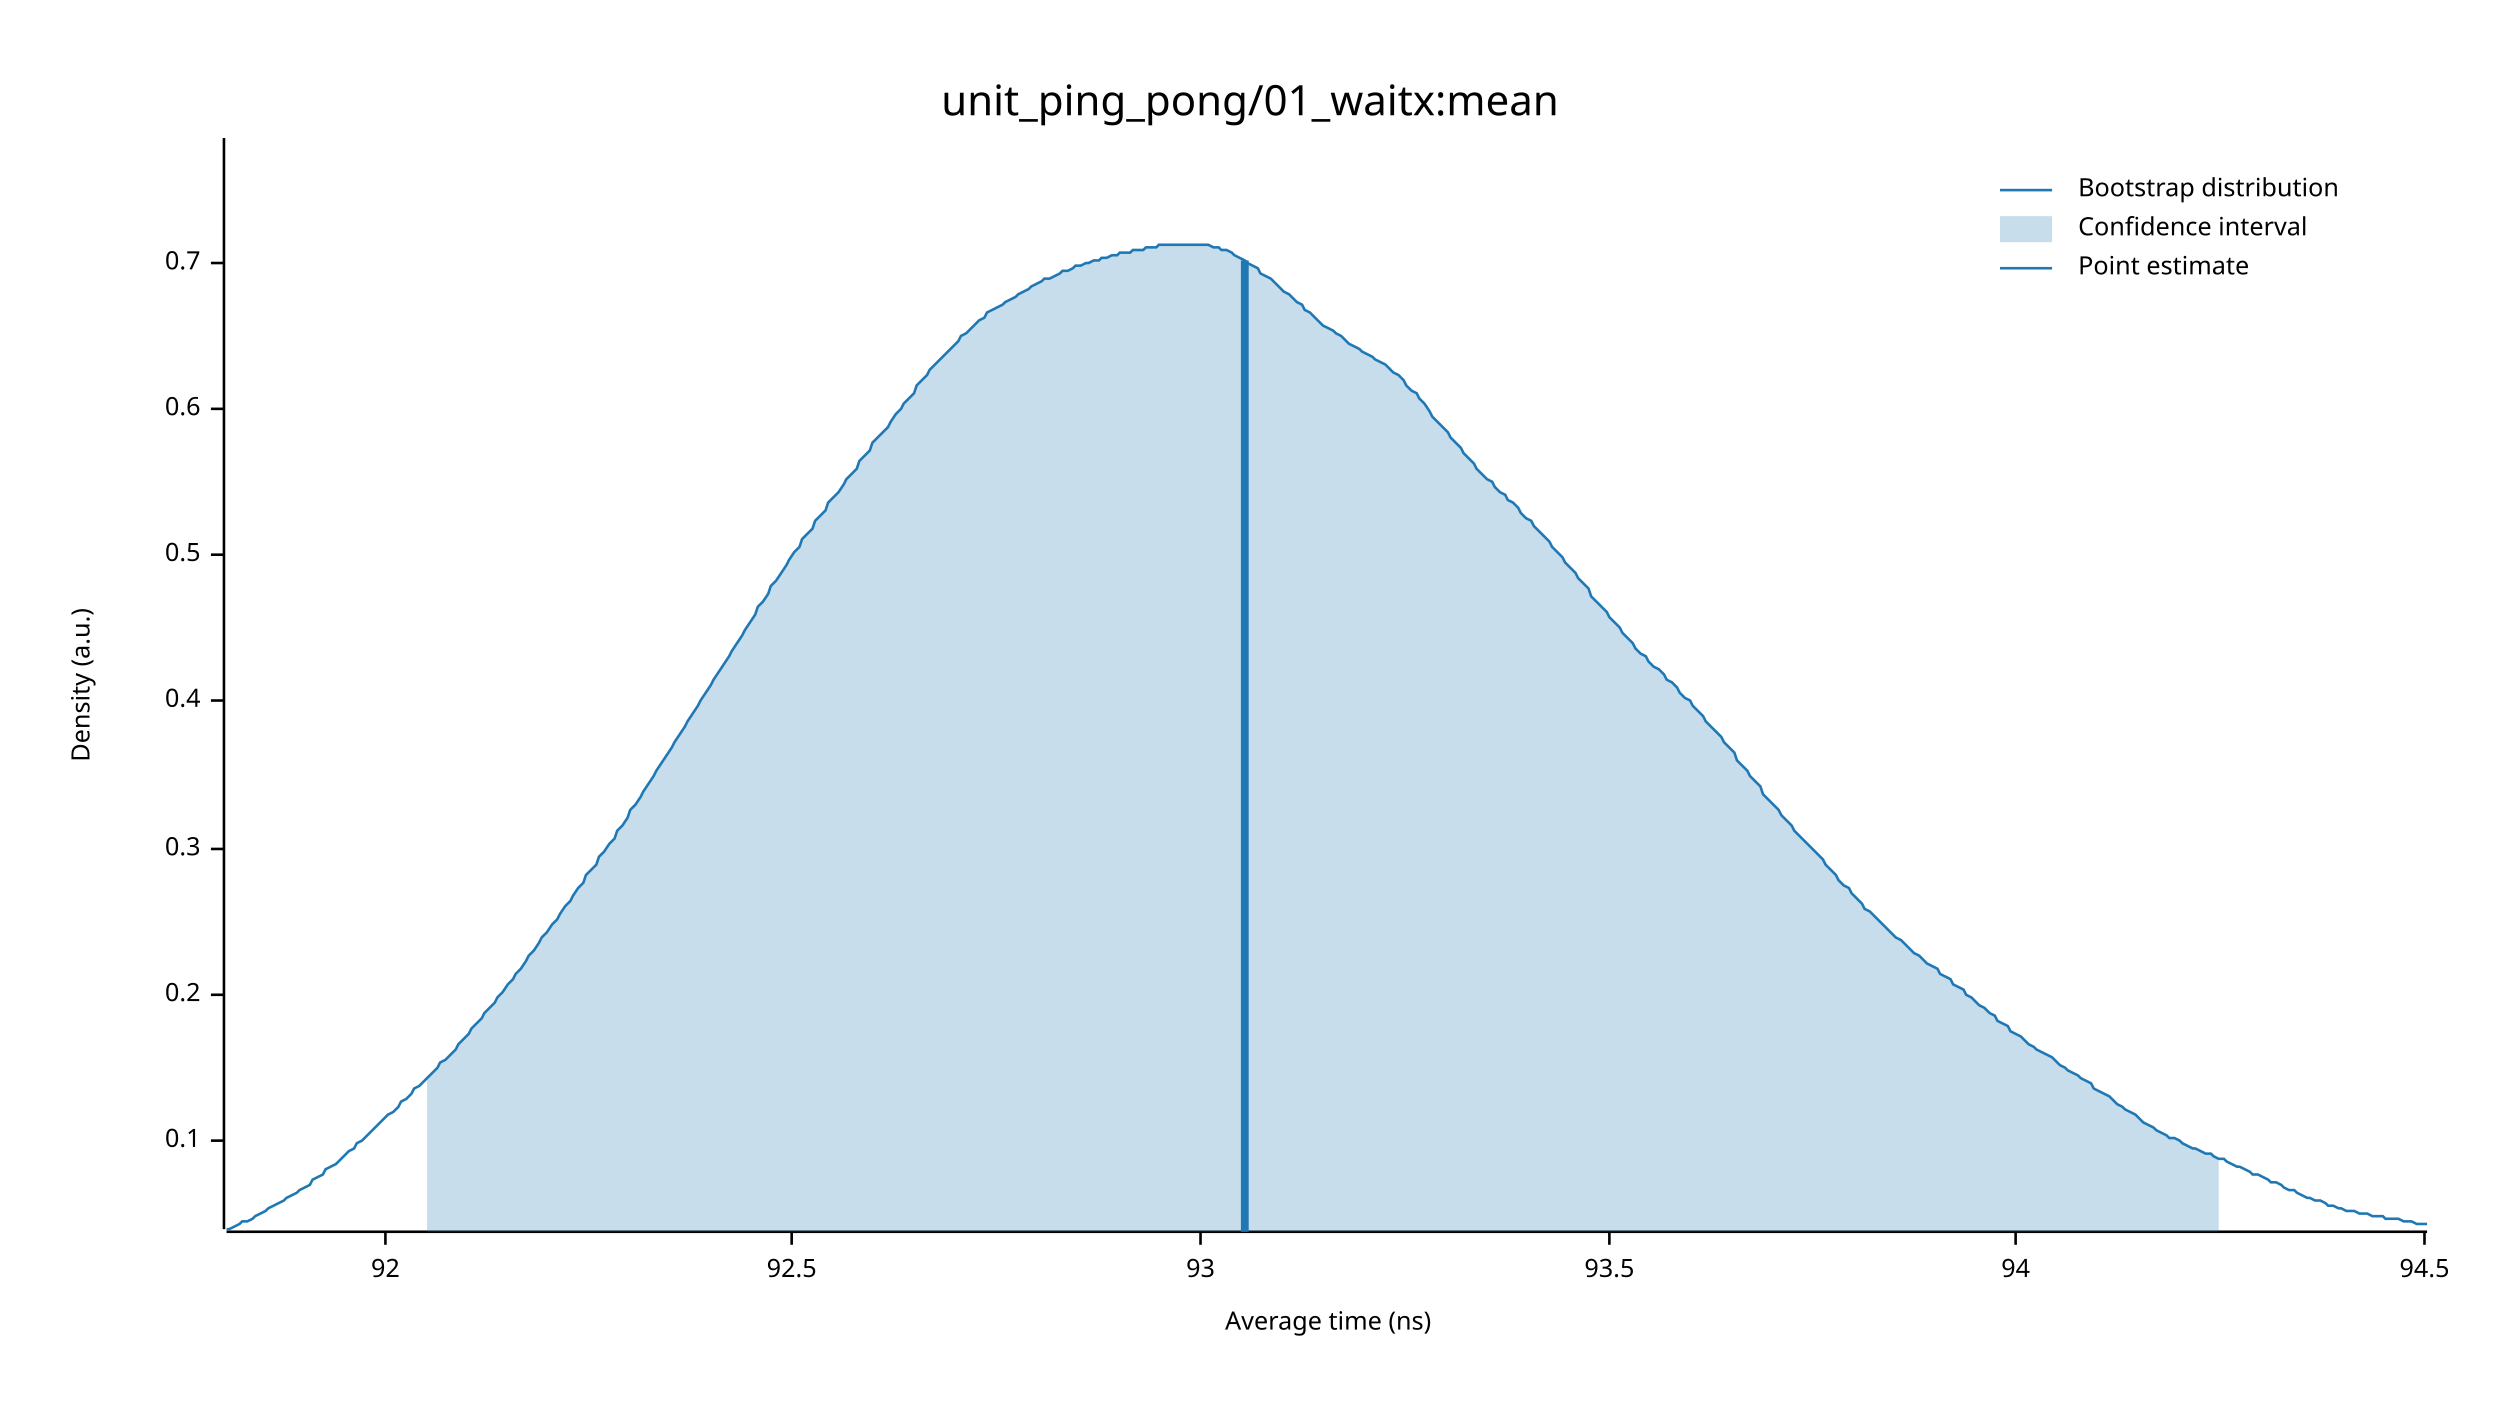
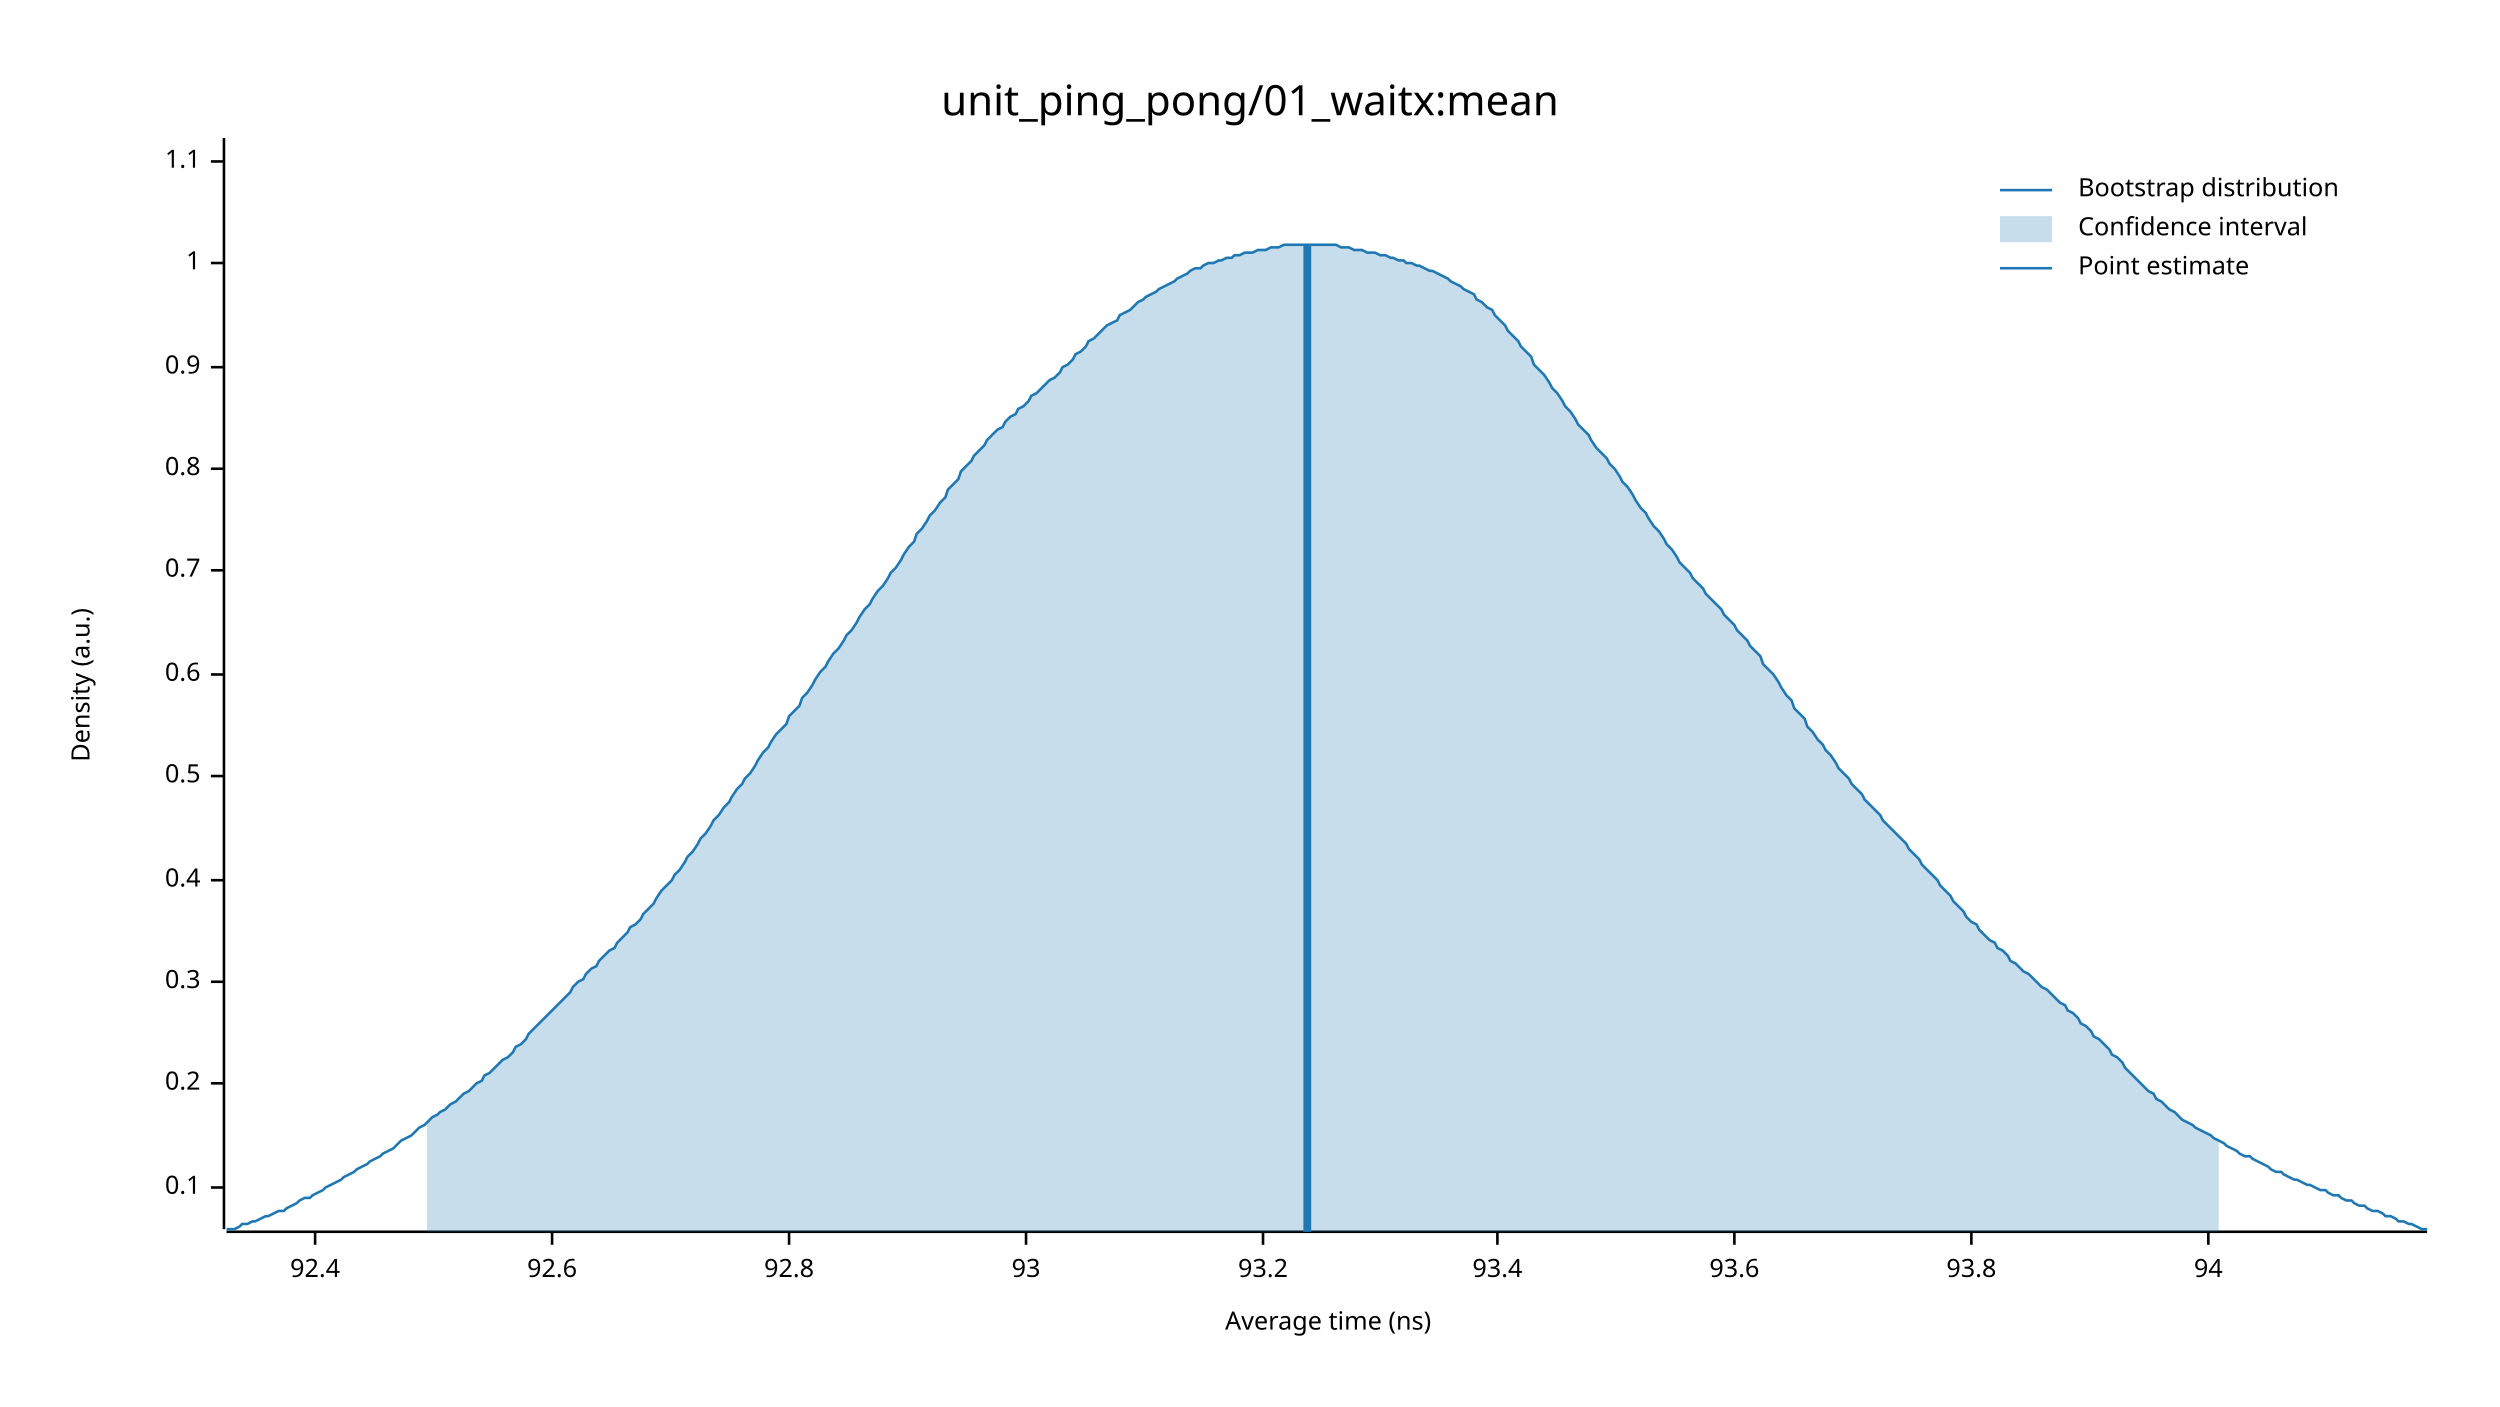
<svg xmlns="http://www.w3.org/2000/svg" width="960" height="540" viewBox="0 0 960 540">
  <text x="480" y="32" dy="0.76em" text-anchor="middle" font-family="sans-serif" font-size="16.129" opacity="1" fill="#000000">
unit_ping_pong/01_waitx:mean
</text>
  <text x="27" y="263" dy="0.76em" text-anchor="middle" font-family="sans-serif" font-size="9.677" opacity="1" fill="#000000" transform="rotate(270, 27, 263)">
Density (a.u.)
</text>
  <text x="510" y="513" dy="-0.5ex" text-anchor="middle" font-family="sans-serif" font-size="9.677" opacity="1" fill="#000000">
Average time (ns)
</text>
  <polyline fill="none" opacity="1" stroke="#000000" stroke-width="1" points="86,53 86,472 " />
-   <text x="77" y="438" dy="0.5ex" text-anchor="end" font-family="sans-serif" font-size="9.677" opacity="1" fill="#000000">
+   <text x="77" y="456" dy="0.5ex" text-anchor="end" font-family="sans-serif" font-size="9.677" opacity="1" fill="#000000">
0.1
</text>
-   <polyline fill="none" opacity="1" stroke="#000000" stroke-width="1" points="81,438 86,438 " />
-   <text x="77" y="382" dy="0.5ex" text-anchor="end" font-family="sans-serif" font-size="9.677" opacity="1" fill="#000000">
+   <polyline fill="none" opacity="1" stroke="#000000" stroke-width="1" points="81,456 86,456 " />
+   <text x="77" y="416" dy="0.5ex" text-anchor="end" font-family="sans-serif" font-size="9.677" opacity="1" fill="#000000">
0.2
</text>
-   <polyline fill="none" opacity="1" stroke="#000000" stroke-width="1" points="81,382 86,382 " />
-   <text x="77" y="326" dy="0.5ex" text-anchor="end" font-family="sans-serif" font-size="9.677" opacity="1" fill="#000000">
+   <polyline fill="none" opacity="1" stroke="#000000" stroke-width="1" points="81,416 86,416 " />
+   <text x="77" y="377" dy="0.5ex" text-anchor="end" font-family="sans-serif" font-size="9.677" opacity="1" fill="#000000">
0.3
</text>
-   <polyline fill="none" opacity="1" stroke="#000000" stroke-width="1" points="81,326 86,326 " />
-   <text x="77" y="269" dy="0.5ex" text-anchor="end" font-family="sans-serif" font-size="9.677" opacity="1" fill="#000000">
+   <polyline fill="none" opacity="1" stroke="#000000" stroke-width="1" points="81,377 86,377 " />
+   <text x="77" y="338" dy="0.5ex" text-anchor="end" font-family="sans-serif" font-size="9.677" opacity="1" fill="#000000">
0.4
</text>
-   <polyline fill="none" opacity="1" stroke="#000000" stroke-width="1" points="81,269 86,269 " />
-   <text x="77" y="213" dy="0.5ex" text-anchor="end" font-family="sans-serif" font-size="9.677" opacity="1" fill="#000000">
+   <polyline fill="none" opacity="1" stroke="#000000" stroke-width="1" points="81,338 86,338 " />
+   <text x="77" y="298" dy="0.5ex" text-anchor="end" font-family="sans-serif" font-size="9.677" opacity="1" fill="#000000">
0.5
</text>
-   <polyline fill="none" opacity="1" stroke="#000000" stroke-width="1" points="81,213 86,213 " />
-   <text x="77" y="157" dy="0.5ex" text-anchor="end" font-family="sans-serif" font-size="9.677" opacity="1" fill="#000000">
+   <polyline fill="none" opacity="1" stroke="#000000" stroke-width="1" points="81,298 86,298 " />
+   <text x="77" y="259" dy="0.5ex" text-anchor="end" font-family="sans-serif" font-size="9.677" opacity="1" fill="#000000">
0.6
</text>
-   <polyline fill="none" opacity="1" stroke="#000000" stroke-width="1" points="81,157 86,157 " />
-   <text x="77" y="101" dy="0.5ex" text-anchor="end" font-family="sans-serif" font-size="9.677" opacity="1" fill="#000000">
+   <polyline fill="none" opacity="1" stroke="#000000" stroke-width="1" points="81,259 86,259 " />
+   <text x="77" y="219" dy="0.5ex" text-anchor="end" font-family="sans-serif" font-size="9.677" opacity="1" fill="#000000">
0.7
</text>
+   <polyline fill="none" opacity="1" stroke="#000000" stroke-width="1" points="81,219 86,219 " />
+   <text x="77" y="180" dy="0.5ex" text-anchor="end" font-family="sans-serif" font-size="9.677" opacity="1" fill="#000000">
+ 0.8
+ </text>
+   <polyline fill="none" opacity="1" stroke="#000000" stroke-width="1" points="81,180 86,180 " />
+   <text x="77" y="141" dy="0.5ex" text-anchor="end" font-family="sans-serif" font-size="9.677" opacity="1" fill="#000000">
+ 0.9
+ </text>
+   <polyline fill="none" opacity="1" stroke="#000000" stroke-width="1" points="81,141 86,141 " />
+   <text x="77" y="101" dy="0.5ex" text-anchor="end" font-family="sans-serif" font-size="9.677" opacity="1" fill="#000000">
+ 1
+ </text>
  <polyline fill="none" opacity="1" stroke="#000000" stroke-width="1" points="81,101 86,101 " />
+   <text x="77" y="62" dy="0.5ex" text-anchor="end" font-family="sans-serif" font-size="9.677" opacity="1" fill="#000000">
+ 1.1
+ </text>
+   <polyline fill="none" opacity="1" stroke="#000000" stroke-width="1" points="81,62 86,62 " />
  <polyline fill="none" opacity="1" stroke="#000000" stroke-width="1" points="87,473 932,473 " />
-   <text x="148" y="483" dy="0.76em" text-anchor="middle" font-family="sans-serif" font-size="9.677" opacity="1" fill="#000000">
- 92
+   <text x="121" y="483" dy="0.76em" text-anchor="middle" font-family="sans-serif" font-size="9.677" opacity="1" fill="#000000">
+ 92.4
</text>
-   <polyline fill="none" opacity="1" stroke="#000000" stroke-width="1" points="148,473 148,478 " />
-   <text x="304" y="483" dy="0.76em" text-anchor="middle" font-family="sans-serif" font-size="9.677" opacity="1" fill="#000000">
- 92.5
+   <polyline fill="none" opacity="1" stroke="#000000" stroke-width="1" points="121,473 121,478 " />
+   <text x="212" y="483" dy="0.76em" text-anchor="middle" font-family="sans-serif" font-size="9.677" opacity="1" fill="#000000">
+ 92.6
</text>
-   <polyline fill="none" opacity="1" stroke="#000000" stroke-width="1" points="304,473 304,478 " />
-   <text x="461" y="483" dy="0.76em" text-anchor="middle" font-family="sans-serif" font-size="9.677" opacity="1" fill="#000000">
+   <polyline fill="none" opacity="1" stroke="#000000" stroke-width="1" points="212,473 212,478 " />
+   <text x="303" y="483" dy="0.76em" text-anchor="middle" font-family="sans-serif" font-size="9.677" opacity="1" fill="#000000">
+ 92.8
+ </text>
+   <polyline fill="none" opacity="1" stroke="#000000" stroke-width="1" points="303,473 303,478 " />
+   <text x="394" y="483" dy="0.76em" text-anchor="middle" font-family="sans-serif" font-size="9.677" opacity="1" fill="#000000">
93
</text>
-   <polyline fill="none" opacity="1" stroke="#000000" stroke-width="1" points="461,473 461,478 " />
-   <text x="618" y="483" dy="0.76em" text-anchor="middle" font-family="sans-serif" font-size="9.677" opacity="1" fill="#000000">
- 93.5
+   <polyline fill="none" opacity="1" stroke="#000000" stroke-width="1" points="394,473 394,478 " />
+   <text x="485" y="483" dy="0.76em" text-anchor="middle" font-family="sans-serif" font-size="9.677" opacity="1" fill="#000000">
+ 93.2
</text>
-   <polyline fill="none" opacity="1" stroke="#000000" stroke-width="1" points="618,473 618,478 " />
-   <text x="774" y="483" dy="0.76em" text-anchor="middle" font-family="sans-serif" font-size="9.677" opacity="1" fill="#000000">
+   <polyline fill="none" opacity="1" stroke="#000000" stroke-width="1" points="485,473 485,478 " />
+   <text x="575" y="483" dy="0.76em" text-anchor="middle" font-family="sans-serif" font-size="9.677" opacity="1" fill="#000000">
+ 93.4
+ </text>
+   <polyline fill="none" opacity="1" stroke="#000000" stroke-width="1" points="575,473 575,478 " />
+   <text x="666" y="483" dy="0.76em" text-anchor="middle" font-family="sans-serif" font-size="9.677" opacity="1" fill="#000000">
+ 93.6
+ </text>
+   <polyline fill="none" opacity="1" stroke="#000000" stroke-width="1" points="666,473 666,478 " />
+   <text x="757" y="483" dy="0.76em" text-anchor="middle" font-family="sans-serif" font-size="9.677" opacity="1" fill="#000000">
+ 93.8
+ </text>
+   <polyline fill="none" opacity="1" stroke="#000000" stroke-width="1" points="757,473 757,478 " />
+   <text x="848" y="483" dy="0.76em" text-anchor="middle" font-family="sans-serif" font-size="9.677" opacity="1" fill="#000000">
94
</text>
-   <polyline fill="none" opacity="1" stroke="#000000" stroke-width="1" points="774,473 774,478 " />
-   <text x="931" y="483" dy="0.76em" text-anchor="middle" font-family="sans-serif" font-size="9.677" opacity="1" fill="#000000">
- 94.5
- </text>
-   <polyline fill="none" opacity="1" stroke="#000000" stroke-width="1" points="931,473 931,478 " />
-   <polyline fill="none" opacity="1" stroke="#1F78B4" stroke-width="1" points="87,472 88,472 90,471 92,470 93,469 95,469 97,468 98,467 100,466 102,465 103,464 105,463 107,462 109,461 110,460 112,459 114,458 115,457 117,456 119,455 120,453 122,452 124,451 125,449 127,448 129,447 131,445 132,444 134,442 136,441 137,439 139,438 141,436 142,435 144,433 146,431 147,430 149,428 151,427 153,425 154,423 156,422 158,420 159,418 161,417 163,415 164,414 166,412 168,410 169,408 171,407 173,405 175,403 176,401 178,399 180,397 181,395 183,393 185,391 186,389 188,387 190,385 191,383 193,381 195,378 197,376 198,374 200,372 202,369 203,367 205,365 207,362 208,360 210,358 212,355 214,353 215,351 217,348 219,346 220,344 222,341 224,339 225,336 227,334 229,332 230,329 232,327 234,324 236,322 237,319 239,317 241,314 242,311 244,309 246,306 247,304 249,301 251,298 252,296 254,293 256,290 258,287 259,285 261,282 263,279 264,277 266,274 268,271 269,269 271,266 273,263 274,261 276,258 278,255 280,252 281,250 283,247 285,244 286,242 288,239 290,236 291,233 293,231 295,228 296,225 298,223 300,220 302,217 303,215 305,212 307,210 308,207 310,205 312,203 313,200 315,198 317,196 318,193 320,191 322,189 324,186 325,184 327,182 329,180 330,177 332,175 334,173 335,170 337,168 339,166 341,164 342,162 344,159 346,157 347,155 349,153 351,151 352,148 354,146 356,144 357,142 359,140 361,138 363,136 364,135 366,133 368,131 369,129 371,128 373,126 374,125 376,123 378,122 379,120 381,119 383,118 385,117 386,116 388,115 390,114 391,113 393,112 395,111 396,110 398,109 400,108 401,107 403,107 405,106 407,105 408,104 410,104 412,103 413,102 415,102 417,101 418,101 420,100 422,100 423,99 425,99 427,98 429,98 430,97 432,97 434,97 435,96 437,96 439,96 440,95 442,95 444,95 445,94 447,94 449,94 451,94 452,94 454,94 456,94 457,94 459,94 461,94 462,94 464,94 466,95 468,95 469,96 471,96 473,97 474,98 476,99 478,100 479,101 481,102 483,103 484,105 486,106 488,107 490,109 491,110 493,112 495,113 496,114 498,116 500,117 501,119 503,120 505,122 506,123 508,125 510,126 512,127 513,128 515,129 517,131 518,132 520,133 522,134 523,135 525,136 527,137 528,138 530,139 532,140 534,142 535,143 537,144 539,146 540,148 542,150 544,151 545,153 547,155 549,158 550,160 552,162 554,164 556,166 557,168 559,170 561,172 562,174 564,176 566,178 567,180 569,182 571,184 573,185 574,187 576,189 578,190 579,192 581,193 583,195 584,197 586,199 588,200 589,202 591,204 593,206 595,208 596,210 598,212 600,214 601,216 603,218 605,220 606,222 608,224 610,226 611,229 613,231 615,233 617,235 618,237 620,239 622,241 623,243 625,245 627,247 628,249 630,251 632,252 633,254 635,256 637,257 639,259 640,261 642,262 644,264 645,266 647,268 649,269 650,271 652,273 654,275 655,277 657,279 659,281 661,283 662,285 664,287 666,289 667,292 669,294 671,296 672,298 674,300 676,302 677,305 679,307 681,309 683,311 684,313 686,315 688,317 689,319 691,321 693,323 694,324 696,326 698,328 700,330 701,332 703,334 705,336 706,338 708,340 710,341 711,343 713,345 715,347 716,349 718,350 720,352 722,354 723,355 725,357 727,359 728,360 730,361 732,363 733,364 735,366 737,367 738,368 740,370 742,371 744,372 745,374 747,375 749,376 750,378 752,379 754,380 755,382 757,383 759,385 760,386 762,387 764,389 766,390 767,392 769,393 771,394 772,396 774,397 776,398 777,399 779,401 781,402 782,403 784,404 786,405 788,406 789,407 791,409 793,410 794,411 796,412 798,413 799,414 801,415 803,416 804,418 806,419 808,420 810,421 811,422 813,424 815,425 816,426 818,427 820,428 821,429 823,431 825,432 827,433 828,434 830,435 832,436 833,437 835,437 837,438 838,439 840,440 842,441 843,441 845,442 847,443 849,443 850,444 852,445 854,445 855,446 857,447 859,448 860,448 862,449 864,450 865,451 867,451 869,452 871,453 872,454 874,454 876,455 877,456 879,457 881,457 882,458 884,459 886,460 887,460 889,461 891,461 893,462 894,463 896,463 898,464 899,464 901,465 903,465 904,465 906,466 908,466 909,466 911,467 913,467 915,467 916,468 918,468 920,468 921,468 923,469 925,469 926,469 928,470 930,470 932,470 " />
-   <polygon opacity="0.25" fill="#1F78B4" points="164,414 166,412 168,410 169,408 171,407 173,405 175,403 176,401 178,399 180,397 181,395 183,393 185,391 186,389 188,387 190,385 191,383 193,381 195,378 197,376 198,374 200,372 202,369 203,367 205,365 207,362 208,360 210,358 212,355 214,353 215,351 217,348 219,346 220,344 222,341 224,339 225,336 227,334 229,332 230,329 232,327 234,324 236,322 237,319 239,317 241,314 242,311 244,309 246,306 247,304 249,301 251,298 252,296 254,293 256,290 258,287 259,285 261,282 263,279 264,277 266,274 268,271 269,269 271,266 273,263 274,261 276,258 278,255 280,252 281,250 283,247 285,244 286,242 288,239 290,236 291,233 293,231 295,228 296,225 298,223 300,220 302,217 303,215 305,212 307,210 308,207 310,205 312,203 313,200 315,198 317,196 318,193 320,191 322,189 324,186 325,184 327,182 329,180 330,177 332,175 334,173 335,170 337,168 339,166 341,164 342,162 344,159 346,157 347,155 349,153 351,151 352,148 354,146 356,144 357,142 359,140 361,138 363,136 364,135 366,133 368,131 369,129 371,128 373,126 374,125 376,123 378,122 379,120 381,119 383,118 385,117 386,116 388,115 390,114 391,113 393,112 395,111 396,110 398,109 400,108 401,107 403,107 405,106 407,105 408,104 410,104 412,103 413,102 415,102 417,101 418,101 420,100 422,100 423,99 425,99 427,98 429,98 430,97 432,97 434,97 435,96 437,96 439,96 440,95 442,95 444,95 445,94 447,94 449,94 451,94 452,94 454,94 456,94 457,94 459,94 461,94 462,94 464,94 466,95 468,95 469,96 471,96 473,97 474,98 476,99 478,100 479,101 481,102 483,103 484,105 486,106 488,107 490,109 491,110 493,112 495,113 496,114 498,116 500,117 501,119 503,120 505,122 506,123 508,125 510,126 512,127 513,128 515,129 517,131 518,132 520,133 522,134 523,135 525,136 527,137 528,138 530,139 532,140 534,142 535,143 537,144 539,146 540,148 542,150 544,151 545,153 547,155 549,158 550,160 552,162 554,164 556,166 557,168 559,170 561,172 562,174 564,176 566,178 567,180 569,182 571,184 573,185 574,187 576,189 578,190 579,192 581,193 583,195 584,197 586,199 588,200 589,202 591,204 593,206 595,208 596,210 598,212 600,214 601,216 603,218 605,220 606,222 608,224 610,226 611,229 613,231 615,233 617,235 618,237 620,239 622,241 623,243 625,245 627,247 628,249 630,251 632,252 633,254 635,256 637,257 639,259 640,261 642,262 644,264 645,266 647,268 649,269 650,271 652,273 654,275 655,277 657,279 659,281 661,283 662,285 664,287 666,289 667,292 669,294 671,296 672,298 674,300 676,302 677,305 679,307 681,309 683,311 684,313 686,315 688,317 689,319 691,321 693,323 694,324 696,326 698,328 700,330 701,332 703,334 705,336 706,338 708,340 710,341 711,343 713,345 715,347 716,349 718,350 720,352 722,354 723,355 725,357 727,359 728,360 730,361 732,363 733,364 735,366 737,367 738,368 740,370 742,371 744,372 745,374 747,375 749,376 750,378 752,379 754,380 755,382 757,383 759,385 760,386 762,387 764,389 766,390 767,392 769,393 771,394 772,396 774,397 776,398 777,399 779,401 781,402 782,403 784,404 786,405 788,406 789,407 791,409 793,410 794,411 796,412 798,413 799,414 801,415 803,416 804,418 806,419 808,420 810,421 811,422 813,424 815,425 816,426 818,427 820,428 821,429 823,431 825,432 827,433 828,434 830,435 832,436 833,437 835,437 837,438 838,439 840,440 842,441 843,441 845,442 847,443 849,443 850,444 852,445 852,473 164,473 " />
-   <polyline fill="none" opacity="1" stroke="#1F78B4" stroke-width="3" points="478,473 478,100 " />
+   <polyline fill="none" opacity="1" stroke="#000000" stroke-width="1" points="848,473 848,478 " />
+   <polyline fill="none" opacity="1" stroke="#1F78B4" stroke-width="1" points="87,472 88,472 90,472 92,471 93,470 95,470 97,469 98,469 100,468 102,467 103,467 105,466 107,465 109,465 110,464 112,463 114,462 115,461 117,460 119,460 120,459 122,458 124,457 125,456 127,455 129,454 131,453 132,452 134,451 136,450 137,449 139,448 141,447 142,446 144,445 146,444 147,443 149,442 151,441 153,439 154,438 156,437 158,436 159,435 161,433 163,432 164,431 166,429 168,428 169,427 171,426 173,424 175,423 176,422 178,420 180,419 181,418 183,416 185,415 186,413 188,412 190,410 191,409 193,407 195,406 197,404 198,402 200,401 202,399 203,397 205,395 207,393 208,392 210,390 212,388 214,386 215,385 217,383 219,381 220,379 222,377 224,376 225,374 227,372 229,371 230,369 232,367 234,365 236,364 237,362 239,360 241,358 242,356 244,355 246,353 247,351 249,349 251,347 252,345 254,342 256,340 258,338 259,336 261,334 263,331 264,329 266,327 268,324 269,322 271,320 273,317 274,315 276,313 278,310 280,308 281,306 283,303 285,301 286,299 288,297 290,294 291,292 293,289 295,287 296,285 298,282 300,280 302,278 303,275 305,273 307,271 308,268 310,266 312,263 313,261 315,258 317,256 318,254 320,251 322,249 324,246 325,244 327,242 329,239 330,237 332,234 334,232 335,230 337,227 339,225 341,222 342,220 344,218 346,215 347,213 349,210 351,208 352,205 354,203 356,200 357,198 359,196 361,193 363,191 364,188 366,186 368,184 369,181 371,179 373,177 374,175 376,173 378,171 379,169 381,167 383,165 385,164 386,162 388,160 390,159 391,157 393,156 395,154 396,152 398,151 400,149 401,148 403,146 405,145 407,143 408,141 410,140 412,138 413,136 415,135 417,133 418,131 420,130 422,128 423,127 425,125 427,124 429,123 430,121 432,120 434,119 435,118 437,116 439,115 440,114 442,113 444,112 445,111 447,110 449,109 451,108 452,107 454,106 456,105 457,104 459,103 461,103 462,102 464,101 466,101 468,100 469,100 471,99 473,99 474,98 476,98 478,97 479,97 481,97 483,96 484,96 486,96 488,95 490,95 491,95 493,94 495,94 496,94 498,94 500,94 501,94 503,94 505,94 506,94 508,94 510,94 512,94 513,94 515,95 517,95 518,95 520,96 522,96 523,96 525,97 527,97 528,97 530,98 532,98 534,99 535,99 537,100 539,100 540,101 542,101 544,102 545,102 547,103 549,104 550,104 552,105 554,106 556,107 557,108 559,109 561,110 562,111 564,112 566,113 567,115 569,116 571,118 573,119 574,121 576,123 578,125 579,127 581,129 583,131 584,133 586,135 588,137 589,140 591,142 593,144 595,147 596,149 598,151 600,154 601,156 603,158 605,161 606,163 608,165 610,167 611,169 613,172 615,174 617,176 618,178 620,180 622,183 623,185 625,187 627,190 628,192 630,195 632,197 633,199 635,202 637,204 639,207 640,209 642,211 644,214 645,216 647,218 649,220 650,222 652,224 654,226 655,228 657,230 659,232 661,234 662,236 664,238 666,240 667,242 669,244 671,246 672,248 674,250 676,252 677,255 679,257 681,259 683,262 684,264 686,267 688,269 689,272 691,274 693,276 694,279 696,281 698,284 700,286 701,288 703,290 705,293 706,295 708,297 710,299 711,301 713,303 715,305 716,307 718,309 720,311 722,313 723,315 725,317 727,319 728,320 730,322 732,324 733,326 735,328 737,330 738,332 740,334 742,336 744,338 745,340 747,342 749,344 750,346 752,348 754,350 755,352 757,354 759,355 760,357 762,359 764,361 766,362 767,364 769,365 771,367 772,369 774,370 776,372 777,373 779,374 781,376 782,377 784,379 786,380 788,382 789,383 791,385 793,386 794,388 796,389 798,391 799,393 801,394 803,396 804,398 806,399 808,401 810,403 811,405 813,406 815,408 816,410 818,412 820,414 821,415 823,417 825,419 827,420 828,422 830,423 832,425 833,426 835,427 837,429 838,430 840,431 842,432 843,433 845,434 847,435 849,436 850,437 852,438 854,439 855,440 857,441 859,442 860,443 862,444 864,444 865,445 867,446 869,447 871,448 872,449 874,450 876,450 877,451 879,452 881,453 882,453 884,454 886,455 887,455 889,456 891,457 893,457 894,458 896,459 898,459 899,460 901,461 903,461 904,462 906,463 908,463 909,464 911,465 913,465 915,466 916,467 918,467 920,468 921,469 923,469 925,470 926,470 928,471 930,472 932,472 " />
+   <polygon opacity="0.25" fill="#1F78B4" points="164,431 166,429 168,428 169,427 171,426 173,424 175,423 176,422 178,420 180,419 181,418 183,416 185,415 186,413 188,412 190,410 191,409 193,407 195,406 197,404 198,402 200,401 202,399 203,397 205,395 207,393 208,392 210,390 212,388 214,386 215,385 217,383 219,381 220,379 222,377 224,376 225,374 227,372 229,371 230,369 232,367 234,365 236,364 237,362 239,360 241,358 242,356 244,355 246,353 247,351 249,349 251,347 252,345 254,342 256,340 258,338 259,336 261,334 263,331 264,329 266,327 268,324 269,322 271,320 273,317 274,315 276,313 278,310 280,308 281,306 283,303 285,301 286,299 288,297 290,294 291,292 293,289 295,287 296,285 298,282 300,280 302,278 303,275 305,273 307,271 308,268 310,266 312,263 313,261 315,258 317,256 318,254 320,251 322,249 324,246 325,244 327,242 329,239 330,237 332,234 334,232 335,230 337,227 339,225 341,222 342,220 344,218 346,215 347,213 349,210 351,208 352,205 354,203 356,200 357,198 359,196 361,193 363,191 364,188 366,186 368,184 369,181 371,179 373,177 374,175 376,173 378,171 379,169 381,167 383,165 385,164 386,162 388,160 390,159 391,157 393,156 395,154 396,152 398,151 400,149 401,148 403,146 405,145 407,143 408,141 410,140 412,138 413,136 415,135 417,133 418,131 420,130 422,128 423,127 425,125 427,124 429,123 430,121 432,120 434,119 435,118 437,116 439,115 440,114 442,113 444,112 445,111 447,110 449,109 451,108 452,107 454,106 456,105 457,104 459,103 461,103 462,102 464,101 466,101 468,100 469,100 471,99 473,99 474,98 476,98 478,97 479,97 481,97 483,96 484,96 486,96 488,95 490,95 491,95 493,94 495,94 496,94 498,94 500,94 501,94 503,94 505,94 506,94 508,94 510,94 512,94 513,94 515,95 517,95 518,95 520,96 522,96 523,96 525,97 527,97 528,97 530,98 532,98 534,99 535,99 537,100 539,100 540,101 542,101 544,102 545,102 547,103 549,104 550,104 552,105 554,106 556,107 557,108 559,109 561,110 562,111 564,112 566,113 567,115 569,116 571,118 573,119 574,121 576,123 578,125 579,127 581,129 583,131 584,133 586,135 588,137 589,140 591,142 593,144 595,147 596,149 598,151 600,154 601,156 603,158 605,161 606,163 608,165 610,167 611,169 613,172 615,174 617,176 618,178 620,180 622,183 623,185 625,187 627,190 628,192 630,195 632,197 633,199 635,202 637,204 639,207 640,209 642,211 644,214 645,216 647,218 649,220 650,222 652,224 654,226 655,228 657,230 659,232 661,234 662,236 664,238 666,240 667,242 669,244 671,246 672,248 674,250 676,252 677,255 679,257 681,259 683,262 684,264 686,267 688,269 689,272 691,274 693,276 694,279 696,281 698,284 700,286 701,288 703,290 705,293 706,295 708,297 710,299 711,301 713,303 715,305 716,307 718,309 720,311 722,313 723,315 725,317 727,319 728,320 730,322 732,324 733,326 735,328 737,330 738,332 740,334 742,336 744,338 745,340 747,342 749,344 750,346 752,348 754,350 755,352 757,354 759,355 760,357 762,359 764,361 766,362 767,364 769,365 771,367 772,369 774,370 776,372 777,373 779,374 781,376 782,377 784,379 786,380 788,382 789,383 791,385 793,386 794,388 796,389 798,391 799,393 801,394 803,396 804,398 806,399 808,401 810,403 811,405 813,406 815,408 816,410 818,412 820,414 821,415 823,417 825,419 827,420 828,422 830,423 832,425 833,426 835,427 837,429 838,430 840,431 842,432 843,433 845,434 847,435 849,436 850,437 852,438 852,473 164,473 " />
+   <polyline fill="none" opacity="1" stroke="#1F78B4" stroke-width="3" points="502,473 502,94 " />
  <text x="798" y="68" dy="0.76em" text-anchor="start" font-family="sans-serif" font-size="9.677" opacity="1" fill="#000000">
Bootstrap distribution
</text>
  <text x="798" y="83" dy="0.76em" text-anchor="start" font-family="sans-serif" font-size="9.677" opacity="1" fill="#000000">
Confidence interval
</text>
  <text x="798" y="98" dy="0.76em" text-anchor="start" font-family="sans-serif" font-size="9.677" opacity="1" fill="#000000">
Point estimate
</text>
  <polyline fill="none" opacity="1" stroke="#1F78B4" stroke-width="1" points="768,73 788,73 " />
  <rect x="768" y="83" width="20" height="10" opacity="0.25" fill="#1F78B4" stroke="none" />
  <polyline fill="none" opacity="1" stroke="#1F78B4" stroke-width="1" points="768,103 788,103 " />
</svg>
